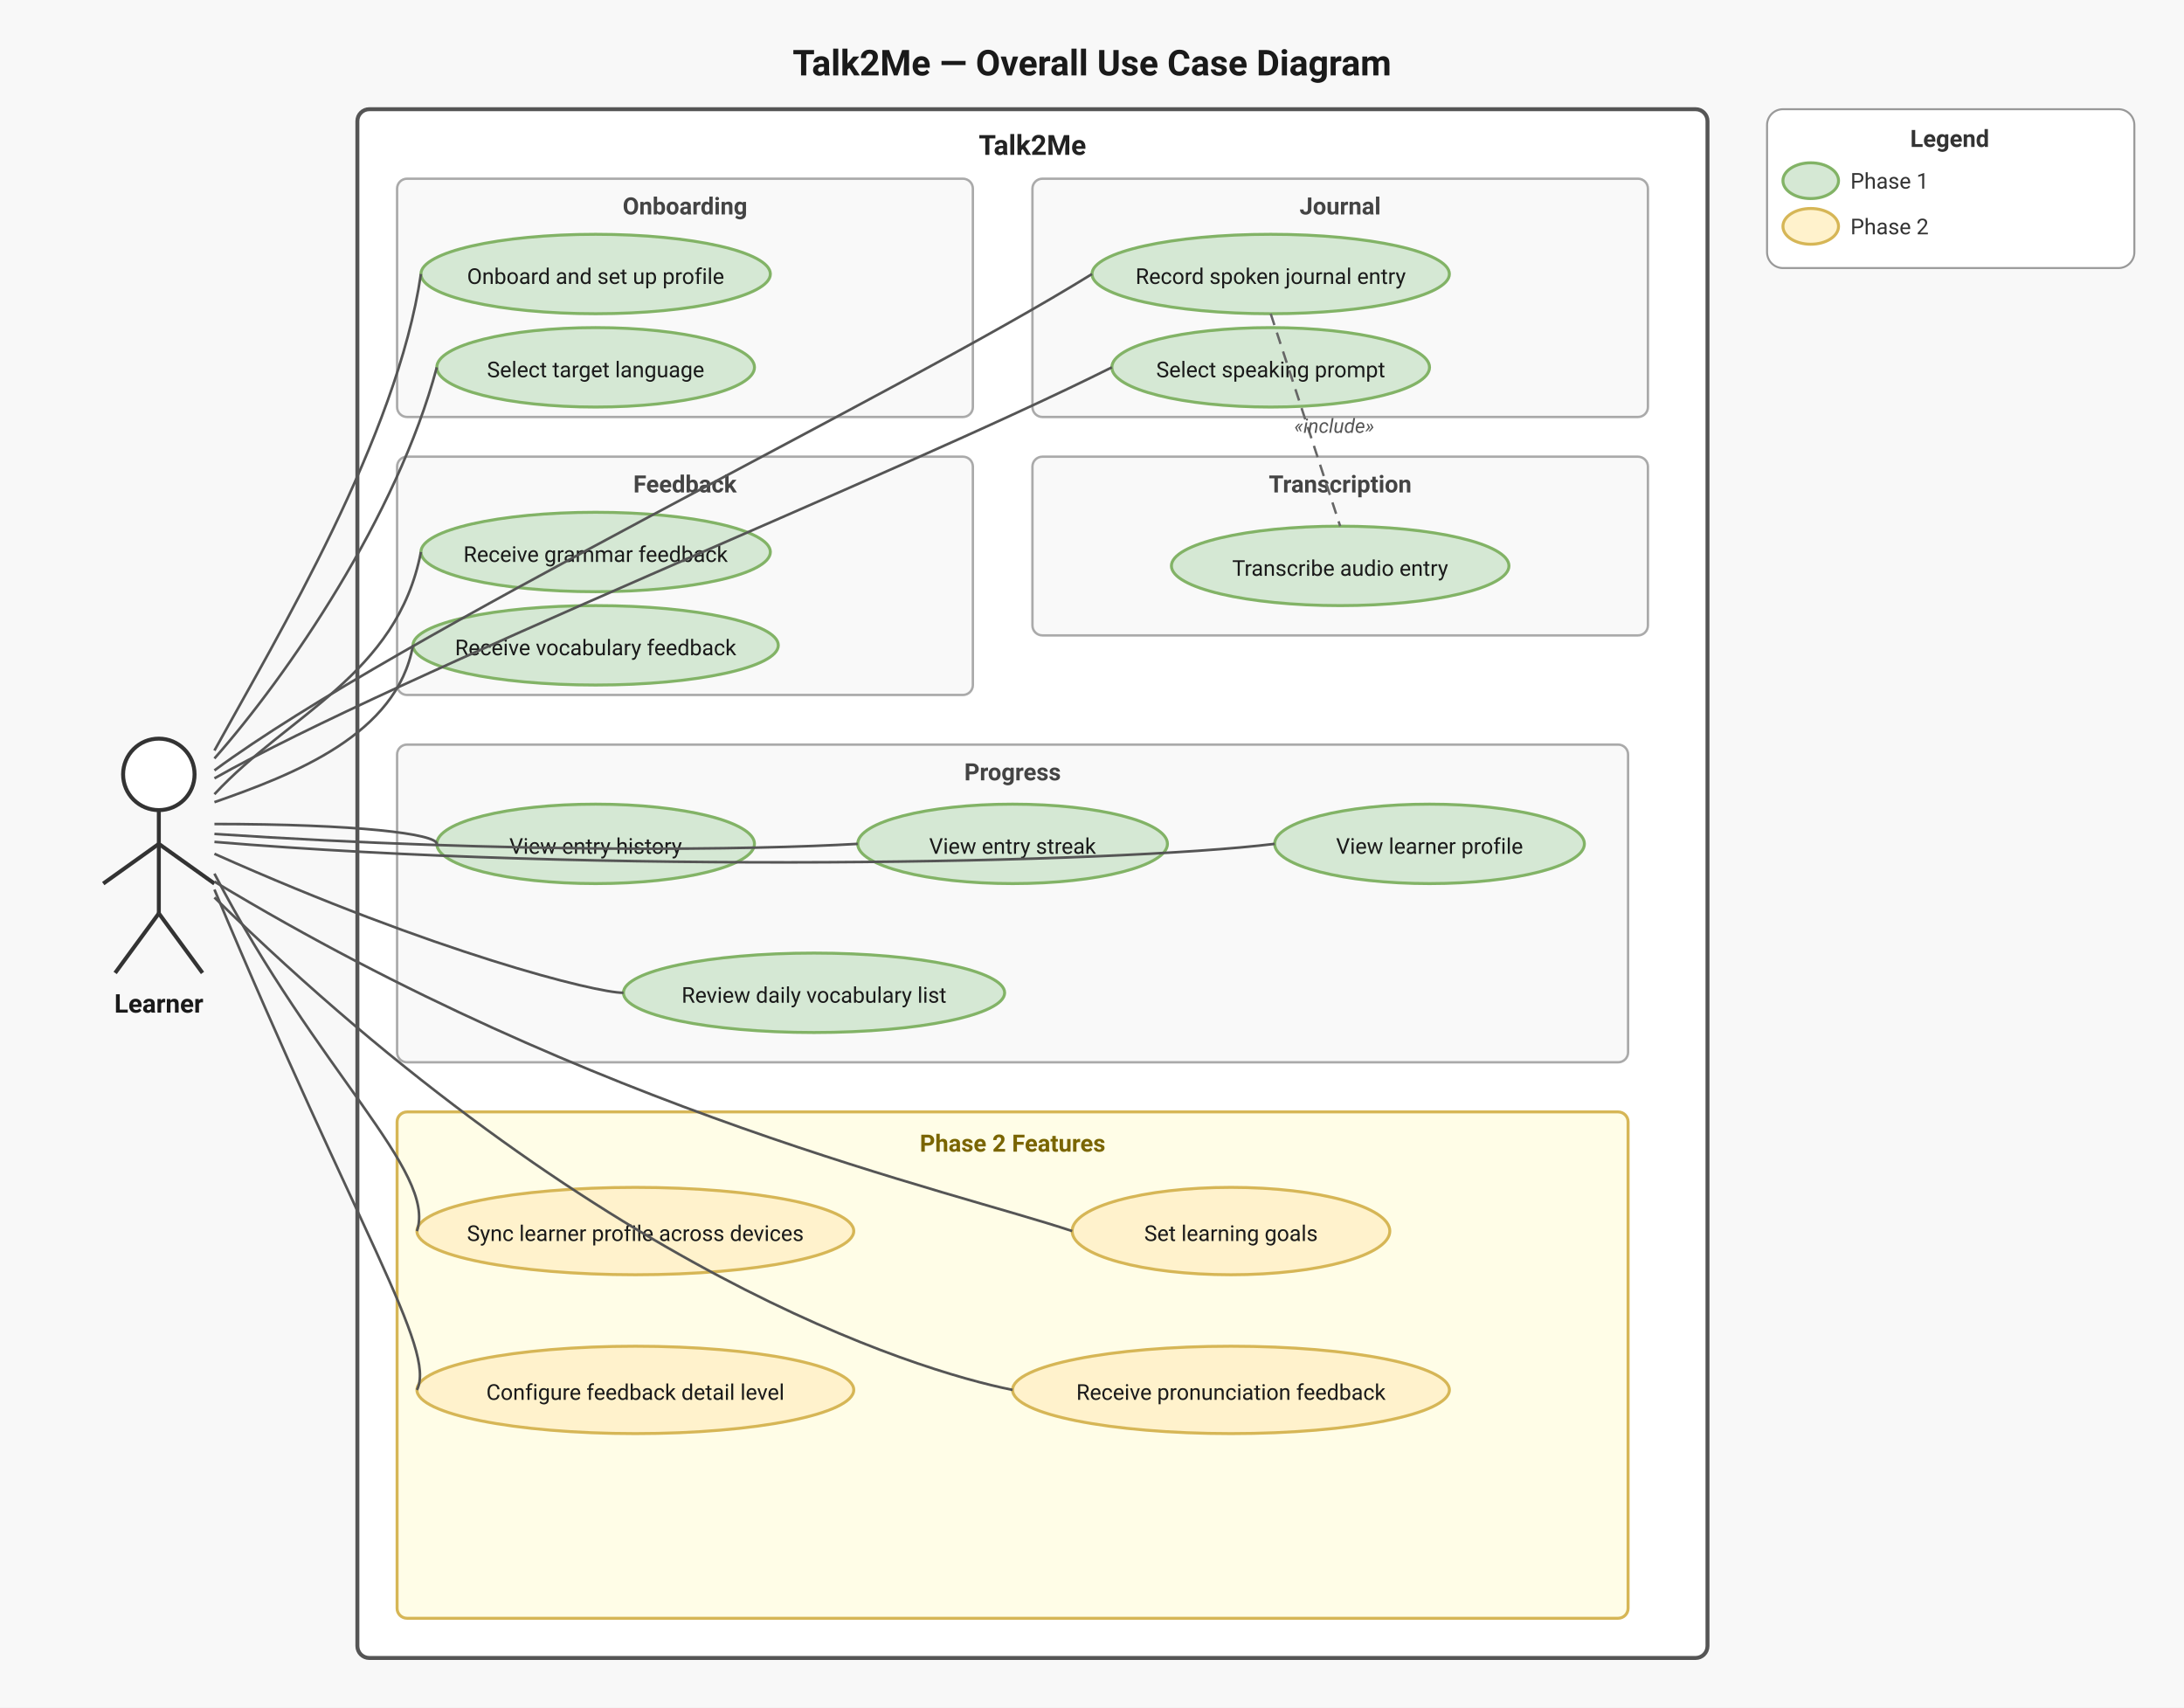
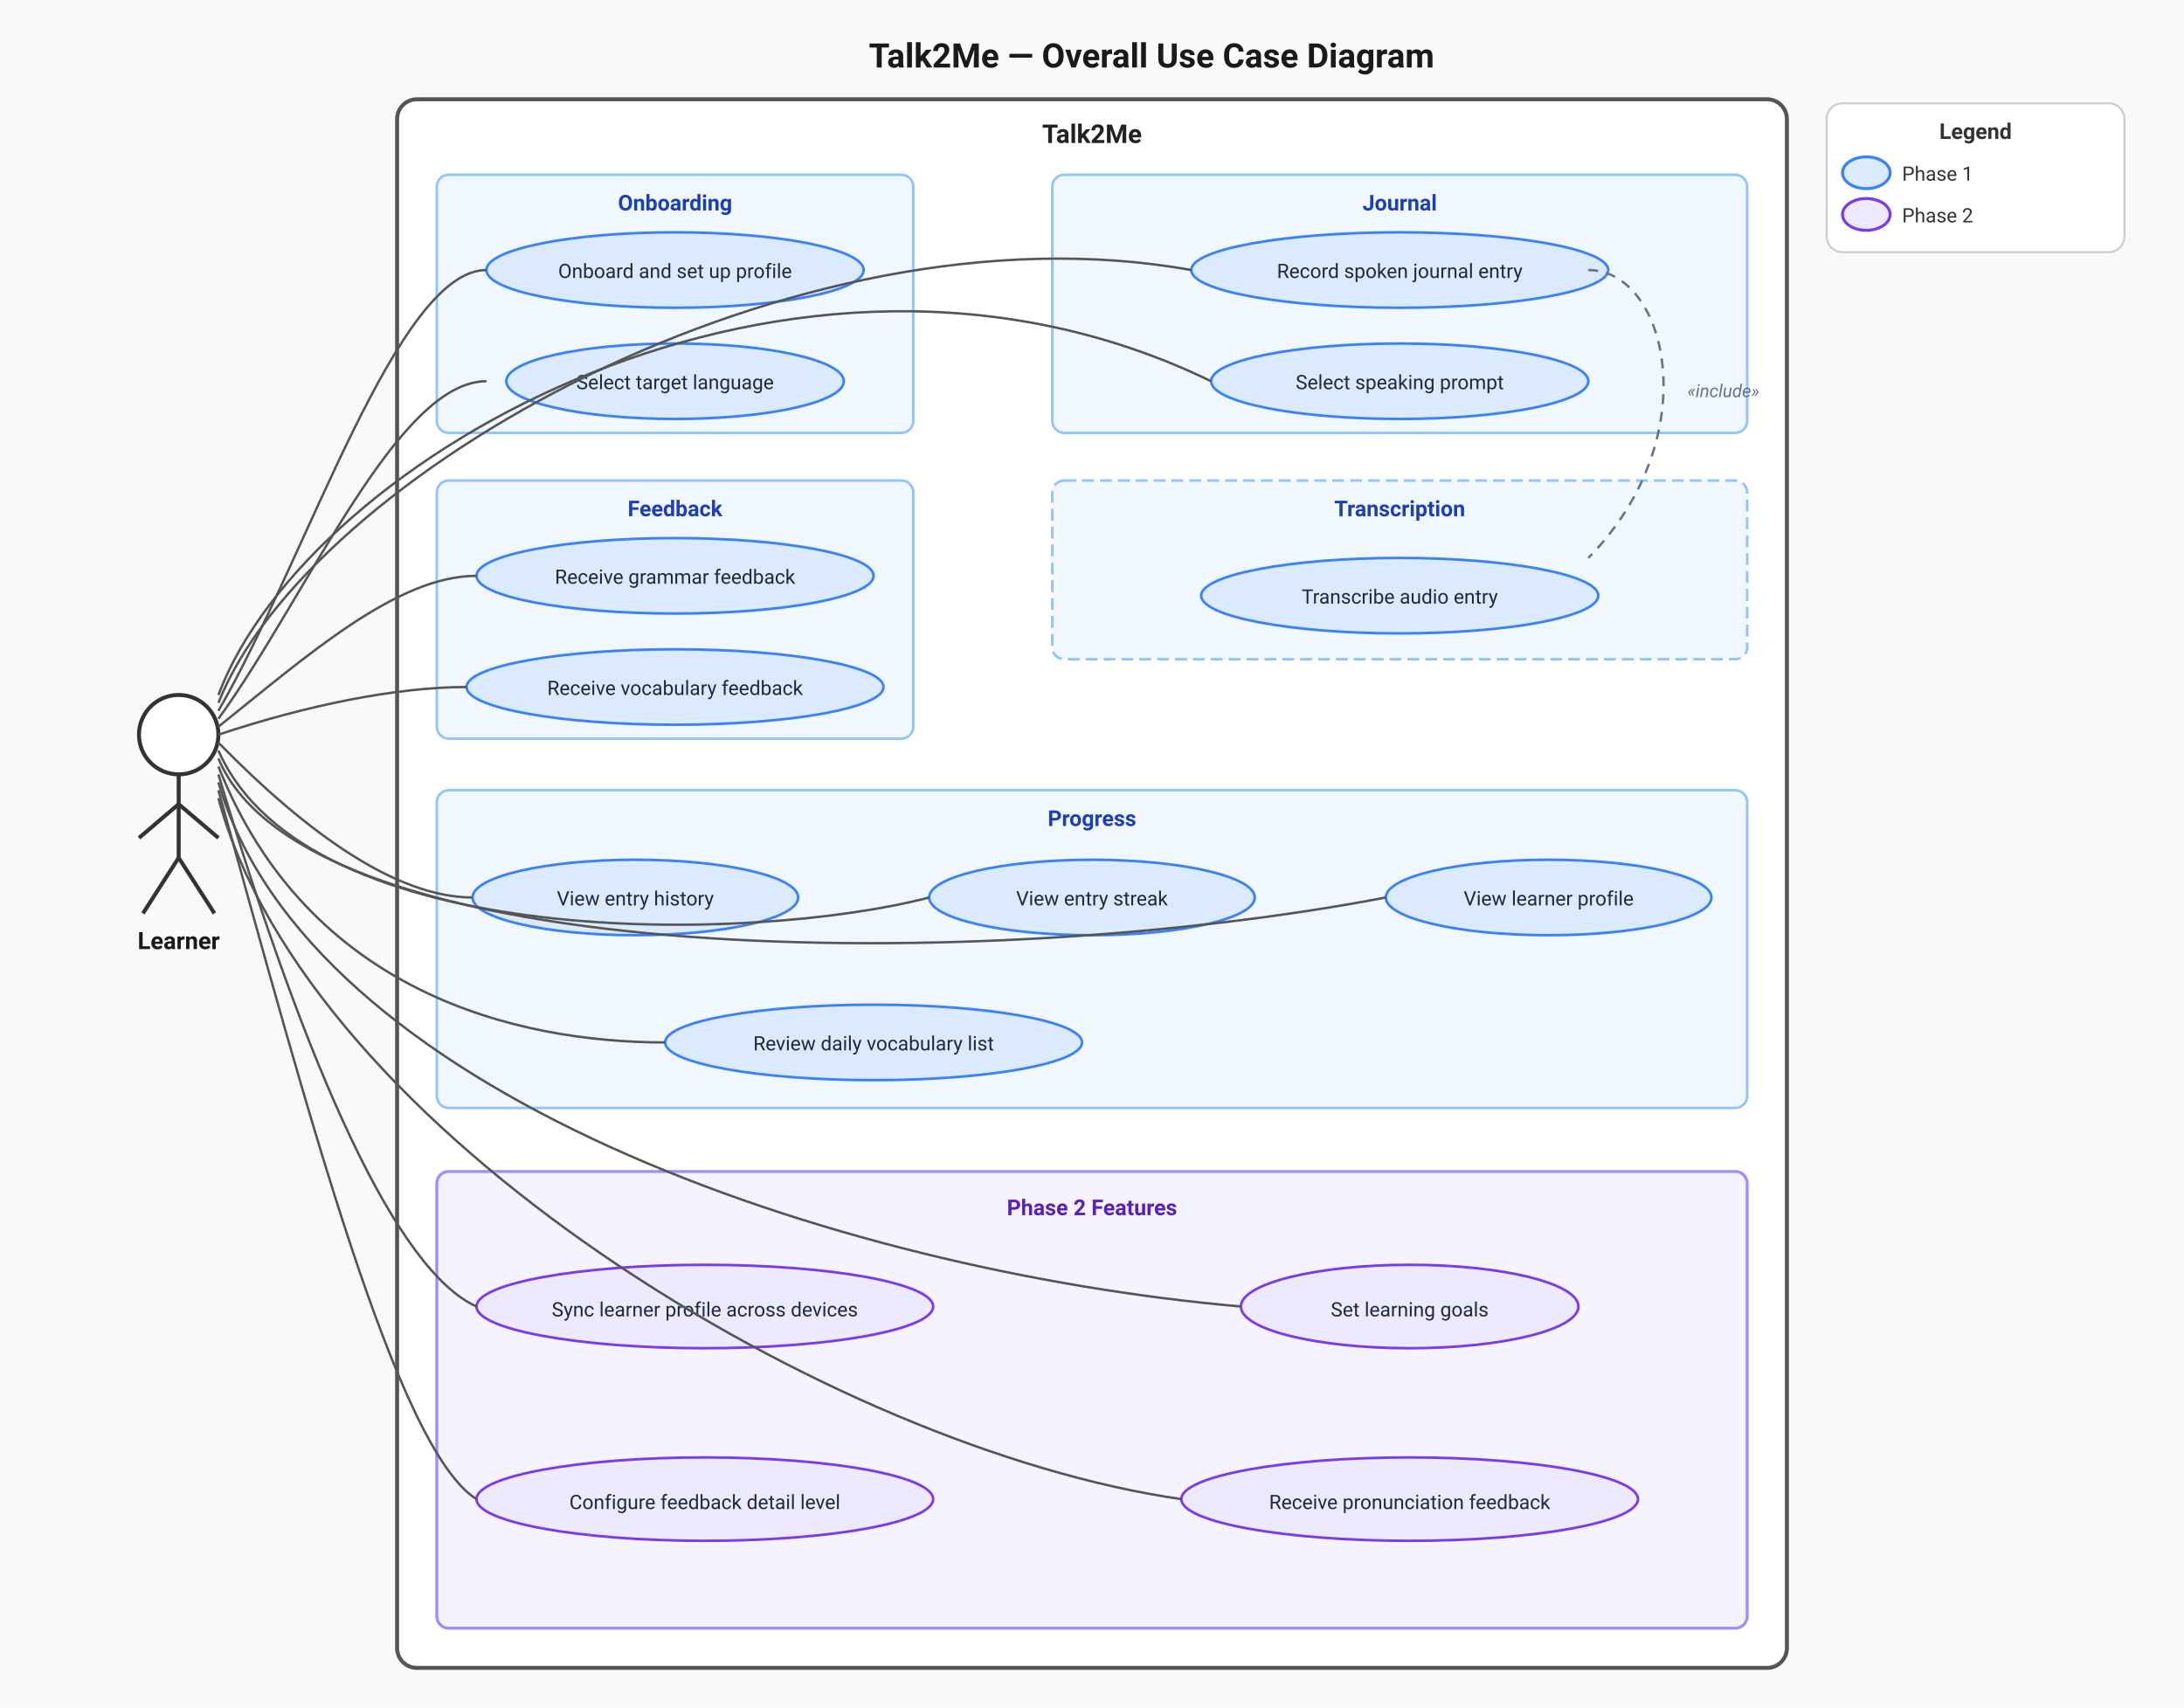
<svg xmlns="http://www.w3.org/2000/svg" width="1100" height="860" font-family="-apple-system, BlinkMacSystemFont, 'Segoe UI', Roboto, sans-serif">
-   <rect width="1100" height="860" fill="#f8f8f8" />
-   <text x="550" y="38" text-anchor="middle" font-size="18" font-weight="bold" fill="#1a1a1a">Talk2Me — Overall Use Case Diagram</text>
-   <rect x="890" y="55" width="185" height="80" rx="8" fill="white" stroke="#999" stroke-width="1" />
-   <text x="982" y="74" text-anchor="middle" font-size="12" font-weight="bold" fill="#333">Legend</text>
-   <ellipse cx="912" cy="91" rx="14" ry="9" fill="#d5e8d4" stroke="#82b366" stroke-width="1.5" />
-   <text x="932" y="95" font-size="11" fill="#333">Phase 1</text>
-   <ellipse cx="912" cy="114" rx="14" ry="9" fill="#fff2cc" stroke="#d6b656" stroke-width="1.5" />
-   <text x="932" y="118" font-size="11" fill="#333">Phase 2</text>
-   <rect x="180" y="55" width="680" height="780" rx="6" fill="white" stroke="#555" stroke-width="2" />
-   <text x="520" y="78" text-anchor="middle" font-size="14" font-weight="bold" fill="#222">Talk2Me</text>
-   <rect x="200" y="90" width="290" height="120" rx="5" fill="#f9f9f9" stroke="#aaa" stroke-width="1.2" />
-   <text x="345" y="108" text-anchor="middle" font-size="12" font-weight="bold" fill="#444">Onboarding</text>
-   <ellipse cx="300" cy="138" rx="88" ry="20" fill="#d5e8d4" stroke="#82b366" stroke-width="1.5" />
-   <text x="300" y="143" text-anchor="middle" font-size="11" fill="#1a1a1a">Onboard and set up profile</text>
-   <ellipse cx="300" cy="185" rx="80" ry="20" fill="#d5e8d4" stroke="#82b366" stroke-width="1.5" />
-   <text x="300" y="190" text-anchor="middle" font-size="11" fill="#1a1a1a">Select target language</text>
-   <rect x="520" y="90" width="310" height="120" rx="5" fill="#f9f9f9" stroke="#aaa" stroke-width="1.2" />
-   <text x="675" y="108" text-anchor="middle" font-size="12" font-weight="bold" fill="#444">Journal</text>
-   <ellipse cx="640" cy="138" rx="90" ry="20" fill="#d5e8d4" stroke="#82b366" stroke-width="1.5" />
-   <text x="640" y="143" text-anchor="middle" font-size="11" fill="#1a1a1a">Record spoken journal entry</text>
-   <ellipse cx="640" cy="185" rx="80" ry="20" fill="#d5e8d4" stroke="#82b366" stroke-width="1.5" />
-   <text x="640" y="190" text-anchor="middle" font-size="11" fill="#1a1a1a">Select speaking prompt</text>
-   <rect x="520" y="230" width="310" height="90" rx="5" fill="#f9f9f9" stroke="#aaa" stroke-width="1.2" />
-   <text x="675" y="248" text-anchor="middle" font-size="12" font-weight="bold" fill="#444">Transcription</text>
-   <ellipse cx="675" cy="285" rx="85" ry="20" fill="#d5e8d4" stroke="#82b366" stroke-width="1.5" />
-   <text x="675" y="290" text-anchor="middle" font-size="11" fill="#1a1a1a">Transcribe audio entry</text>
-   <line x1="640" y1="158" x2="675" y2="265" stroke="#666" stroke-width="1.2" stroke-dasharray="6,4" />
-   <text x="672" y="218" text-anchor="middle" font-size="10" font-style="italic" fill="#555">«include»</text>
-   <rect x="200" y="230" width="290" height="120" rx="5" fill="#f9f9f9" stroke="#aaa" stroke-width="1.2" />
-   <text x="345" y="248" text-anchor="middle" font-size="12" font-weight="bold" fill="#444">Feedback</text>
-   <ellipse cx="300" cy="278" rx="88" ry="20" fill="#d5e8d4" stroke="#82b366" stroke-width="1.5" />
-   <text x="300" y="283" text-anchor="middle" font-size="11" fill="#1a1a1a">Receive grammar feedback</text>
-   <ellipse cx="300" cy="325" rx="92" ry="20" fill="#d5e8d4" stroke="#82b366" stroke-width="1.5" />
-   <text x="300" y="330" text-anchor="middle" font-size="11" fill="#1a1a1a">Receive vocabulary feedback</text>
-   <rect x="200" y="375" width="620" height="160" rx="5" fill="#f9f9f9" stroke="#aaa" stroke-width="1.2" />
-   <text x="510" y="393" text-anchor="middle" font-size="12" font-weight="bold" fill="#444">Progress</text>
-   <ellipse cx="300" cy="425" rx="80" ry="20" fill="#d5e8d4" stroke="#82b366" stroke-width="1.5" />
-   <text x="300" y="430" text-anchor="middle" font-size="11" fill="#1a1a1a">View entry history</text>
-   <ellipse cx="510" cy="425" rx="78" ry="20" fill="#d5e8d4" stroke="#82b366" stroke-width="1.5" />
-   <text x="510" y="430" text-anchor="middle" font-size="11" fill="#1a1a1a">View entry streak</text>
-   <ellipse cx="720" cy="425" rx="78" ry="20" fill="#d5e8d4" stroke="#82b366" stroke-width="1.5" />
-   <text x="720" y="430" text-anchor="middle" font-size="11" fill="#1a1a1a">View learner profile</text>
-   <ellipse cx="410" cy="500" rx="96" ry="20" fill="#d5e8d4" stroke="#82b366" stroke-width="1.5" />
-   <text x="410" y="505" text-anchor="middle" font-size="11" fill="#1a1a1a">Review daily vocabulary list</text>
-   <rect x="200" y="560" width="620" height="255" rx="5" fill="#fffde7" stroke="#d6b656" stroke-width="1.5" />
-   <text x="510" y="580" text-anchor="middle" font-size="12" font-weight="bold" fill="#7a6500">Phase 2 Features</text>
-   <ellipse cx="320" cy="620" rx="110" ry="22" fill="#fff2cc" stroke="#d6b656" stroke-width="1.5" />
-   <text x="320" y="625" text-anchor="middle" font-size="11" fill="#1a1a1a">Sync learner profile across devices</text>
-   <ellipse cx="620" cy="620" rx="80" ry="22" fill="#fff2cc" stroke="#d6b656" stroke-width="1.5" />
-   <text x="620" y="625" text-anchor="middle" font-size="11" fill="#1a1a1a">Set learning goals</text>
-   <ellipse cx="320" cy="700" rx="110" ry="22" fill="#fff2cc" stroke="#d6b656" stroke-width="1.5" />
-   <text x="320" y="705" text-anchor="middle" font-size="11" fill="#1a1a1a">Configure feedback detail level</text>
-   <ellipse cx="620" cy="700" rx="110" ry="22" fill="#fff2cc" stroke="#d6b656" stroke-width="1.5" />
-   <text x="620" y="705" text-anchor="middle" font-size="11" fill="#1a1a1a">Receive pronunciation feedback</text>
-   <circle cx="80" cy="390" r="18" fill="white" stroke="#333" stroke-width="2" />
-   <line x1="80" y1="408" x2="80" y2="460" stroke="#333" stroke-width="2" />
-   <line x1="80" y1="425" x2="52" y2="445" stroke="#333" stroke-width="2" />
-   <line x1="80" y1="425" x2="108" y2="445" stroke="#333" stroke-width="2" />
-   <line x1="80" y1="460" x2="58" y2="490" stroke="#333" stroke-width="2" />
-   <line x1="80" y1="460" x2="102" y2="490" stroke="#333" stroke-width="2" />
-   <text x="80" y="510" text-anchor="middle" font-size="13" font-weight="bold" fill="#1a1a1a">Learner</text>
-   <path d="M108,378 C140,320 200,220 212,138" fill="none" stroke="#555" stroke-width="1.3" />
-   <path d="M108,382 C145,340 200,260 220,185" fill="none" stroke="#555" stroke-width="1.3" />
-   <path d="M108,388 C200,320 450,200 550,138" fill="none" stroke="#555" stroke-width="1.3" />
-   <path d="M108,392 C200,340 450,240 560,185" fill="none" stroke="#555" stroke-width="1.3" />
-   <path d="M108,400 C145,360 200,340 212,278" fill="none" stroke="#555" stroke-width="1.3" />
-   <path d="M108,404 C148,390 200,370 208,325" fill="none" stroke="#555" stroke-width="1.3" />
-   <path d="M108,415 C180,415 220,420 220,425" fill="none" stroke="#555" stroke-width="1.3" />
-   <path d="M108,420 C260,430 380,428 432,425" fill="none" stroke="#555" stroke-width="1.3" />
-   <path d="M108,424 C300,440 560,435 642,425" fill="none" stroke="#555" stroke-width="1.3" />
-   <path d="M108,430 C220,480 300,500 314,500" fill="none" stroke="#555" stroke-width="1.3" />
-   <path d="M108,440 C160,540 220,590 210,620" fill="none" stroke="#555" stroke-width="1.3" />
-   <path d="M108,444 C300,560 480,600 540,620" fill="none" stroke="#555" stroke-width="1.3" />
-   <path d="M108,448 C180,620 220,680 210,700" fill="none" stroke="#555" stroke-width="1.3" />
-   <path d="M108,452 C300,640 460,690 510,700" fill="none" stroke="#555" stroke-width="1.3" />
+   <rect width="1100" height="860" fill="#f9f9fb" />
+   <text x="580" y="34" text-anchor="middle" font-size="17" font-weight="bold" fill="#1a1a1a">Talk2Me — Overall Use Case Diagram</text>
+   <rect x="920" y="52" width="150" height="75" rx="8" fill="white" stroke="#ccc" stroke-width="1" />
+   <text x="995" y="70" text-anchor="middle" font-size="11" font-weight="bold" fill="#333">Legend</text>
+   <ellipse cx="940" cy="87" rx="12" ry="8" fill="#dbeafe" stroke="#3b82f6" stroke-width="1.5" />
+   <text x="958" y="91" font-size="10" fill="#333">Phase 1</text>
+   <ellipse cx="940" cy="108" rx="12" ry="8" fill="#ede9fe" stroke="#7c3aed" stroke-width="1.5" />
+   <text x="958" y="112" font-size="10" fill="#333">Phase 2</text>
+   <rect x="200" y="50" width="700" height="790" rx="10" fill="white" stroke="#555" stroke-width="2" />
+   <text x="550" y="72" text-anchor="middle" font-size="13" font-weight="bold" fill="#222">Talk2Me</text>
+   <rect x="220" y="88" width="240" height="130" rx="6" fill="#f0f7ff" stroke="#93c5fd" stroke-width="1.3" />
+   <text x="340" y="106" text-anchor="middle" font-size="11" font-weight="bold" fill="#1e40af">Onboarding</text>
+   <ellipse cx="340" cy="136" rx="95" ry="19" fill="#dbeafe" stroke="#3b82f6" stroke-width="1.3" />
+   <text x="340" y="140" text-anchor="middle" font-size="10" fill="#1e293b">Onboard and set up profile</text>
+   <ellipse cx="340" cy="192" rx="85" ry="19" fill="#dbeafe" stroke="#3b82f6" stroke-width="1.3" />
+   <text x="340" y="196" text-anchor="middle" font-size="10" fill="#1e293b">Select target language</text>
+   <rect x="530" y="88" width="350" height="130" rx="6" fill="#f0f7ff" stroke="#93c5fd" stroke-width="1.3" />
+   <text x="705" y="106" text-anchor="middle" font-size="11" font-weight="bold" fill="#1e40af">Journal</text>
+   <ellipse cx="705" cy="136" rx="105" ry="19" fill="#dbeafe" stroke="#3b82f6" stroke-width="1.3" />
+   <text x="705" y="140" text-anchor="middle" font-size="10" fill="#1e293b">Record spoken journal entry</text>
+   <ellipse cx="705" cy="192" rx="95" ry="19" fill="#dbeafe" stroke="#3b82f6" stroke-width="1.3" />
+   <text x="705" y="196" text-anchor="middle" font-size="10" fill="#1e293b">Select speaking prompt</text>
+   <rect x="220" y="242" width="240" height="130" rx="6" fill="#f0f7ff" stroke="#93c5fd" stroke-width="1.3" />
+   <text x="340" y="260" text-anchor="middle" font-size="11" font-weight="bold" fill="#1e40af">Feedback</text>
+   <ellipse cx="340" cy="290" rx="100" ry="19" fill="#dbeafe" stroke="#3b82f6" stroke-width="1.3" />
+   <text x="340" y="294" text-anchor="middle" font-size="10" fill="#1e293b">Receive grammar feedback</text>
+   <ellipse cx="340" cy="346" rx="105" ry="19" fill="#dbeafe" stroke="#3b82f6" stroke-width="1.3" />
+   <text x="340" y="350" text-anchor="middle" font-size="10" fill="#1e293b">Receive vocabulary feedback</text>
+   <rect x="530" y="242" width="350" height="90" rx="6" fill="#f0f7ff" stroke="#93c5fd" stroke-width="1.3" stroke-dasharray="6,3" />
+   <text x="705" y="260" text-anchor="middle" font-size="11" font-weight="bold" fill="#1e40af">Transcription</text>
+   <ellipse cx="705" cy="300" rx="100" ry="19" fill="#dbeafe" stroke="#3b82f6" stroke-width="1.3" />
+   <text x="705" y="304" text-anchor="middle" font-size="10" fill="#1e293b">Transcribe audio entry</text>
+   <path d="M800,136 C840,136 860,220 800,281" fill="none" stroke="#64748b" stroke-width="1.2" stroke-dasharray="5,4" />
+   <text x="868" y="200" text-anchor="middle" font-size="9" font-style="italic" fill="#64748b">«include»</text>
+   <rect x="220" y="398" width="660" height="160" rx="6" fill="#f0f7ff" stroke="#93c5fd" stroke-width="1.3" />
+   <text x="550" y="416" text-anchor="middle" font-size="11" font-weight="bold" fill="#1e40af">Progress</text>
+   <ellipse cx="320" cy="452" rx="82" ry="19" fill="#dbeafe" stroke="#3b82f6" stroke-width="1.3" />
+   <text x="320" y="456" text-anchor="middle" font-size="10" fill="#1e293b">View entry history</text>
+   <ellipse cx="550" cy="452" rx="82" ry="19" fill="#dbeafe" stroke="#3b82f6" stroke-width="1.3" />
+   <text x="550" y="456" text-anchor="middle" font-size="10" fill="#1e293b">View entry streak</text>
+   <ellipse cx="780" cy="452" rx="82" ry="19" fill="#dbeafe" stroke="#3b82f6" stroke-width="1.3" />
+   <text x="780" y="456" text-anchor="middle" font-size="10" fill="#1e293b">View learner profile</text>
+   <ellipse cx="440" cy="525" rx="105" ry="19" fill="#dbeafe" stroke="#3b82f6" stroke-width="1.3" />
+   <text x="440" y="529" text-anchor="middle" font-size="10" fill="#1e293b">Review daily vocabulary list</text>
+   <rect x="220" y="590" width="660" height="230" rx="6" fill="#f5f3ff" stroke="#a78bfa" stroke-width="1.5" />
+   <text x="550" y="612" text-anchor="middle" font-size="11" font-weight="bold" fill="#5b21b6">Phase 2 Features</text>
+   <ellipse cx="355" cy="658" rx="115" ry="21" fill="#ede9fe" stroke="#7c3aed" stroke-width="1.3" />
+   <text x="355" y="663" text-anchor="middle" font-size="10" fill="#1e293b">Sync learner profile across devices</text>
+   <ellipse cx="710" cy="658" rx="85" ry="21" fill="#ede9fe" stroke="#7c3aed" stroke-width="1.3" />
+   <text x="710" y="663" text-anchor="middle" font-size="10" fill="#1e293b">Set learning goals</text>
+   <ellipse cx="355" cy="755" rx="115" ry="21" fill="#ede9fe" stroke="#7c3aed" stroke-width="1.3" />
+   <text x="355" y="760" text-anchor="middle" font-size="10" fill="#1e293b">Configure feedback detail level</text>
+   <ellipse cx="710" cy="755" rx="115" ry="21" fill="#ede9fe" stroke="#7c3aed" stroke-width="1.3" />
+   <text x="710" y="760" text-anchor="middle" font-size="10" fill="#1e293b">Receive pronunciation feedback</text>
+   <circle cx="90" cy="370" r="20" fill="white" stroke="#333" stroke-width="2" />
+   <line x1="90" y1="390" x2="90" y2="432" stroke="#333" stroke-width="2" />
+   <line x1="90" y1="405" x2="70" y2="422" stroke="#333" stroke-width="2" />
+   <line x1="90" y1="405" x2="110" y2="422" stroke="#333" stroke-width="2" />
+   <line x1="90" y1="432" x2="72" y2="460" stroke="#333" stroke-width="2" />
+   <line x1="90" y1="432" x2="108" y2="460" stroke="#333" stroke-width="2" />
+   <text x="90" y="478" text-anchor="middle" font-size="12" font-weight="bold" fill="#1a1a1a">Learner</text>
+   <path d="M110,358 C155,280 200,136 245,136" fill="none" stroke="#555" stroke-width="1.2" />
+   <path d="M110,362 C155,300 200,192 245,192" fill="none" stroke="#555" stroke-width="1.2" />
+   <path d="M110,354 C155,240 400,100 600,136" fill="none" stroke="#555" stroke-width="1.2" />
+   <path d="M110,350 C155,230 400,90 610,192" fill="none" stroke="#555" stroke-width="1.2" />
+   <path d="M110,366 C155,330 200,290 240,290" fill="none" stroke="#555" stroke-width="1.2" />
+   <path d="M110,370 C155,355 200,346 235,346" fill="none" stroke="#555" stroke-width="1.2" />
+   <path d="M110,374 C155,420 200,452 238,452" fill="none" stroke="#555" stroke-width="1.2" />
+   <path d="M110,378 C155,480 380,475 468,452" fill="none" stroke="#555" stroke-width="1.2" />
+   <path d="M110,382 C155,490 500,490 698,452" fill="none" stroke="#555" stroke-width="1.2" />
+   <path d="M110,386 C155,500 260,525 335,525" fill="none" stroke="#555" stroke-width="1.2" />
+   <path d="M110,390 C155,540 200,640 240,658" fill="none" stroke="#555" stroke-width="1.2" />
+   <path d="M110,394 C155,550 420,640 625,658" fill="none" stroke="#555" stroke-width="1.2" />
+   <path d="M110,398 C155,560 200,730 240,755" fill="none" stroke="#555" stroke-width="1.2" />
+   <path d="M110,402 C155,570 420,730 595,755" fill="none" stroke="#555" stroke-width="1.2" />
</svg>
